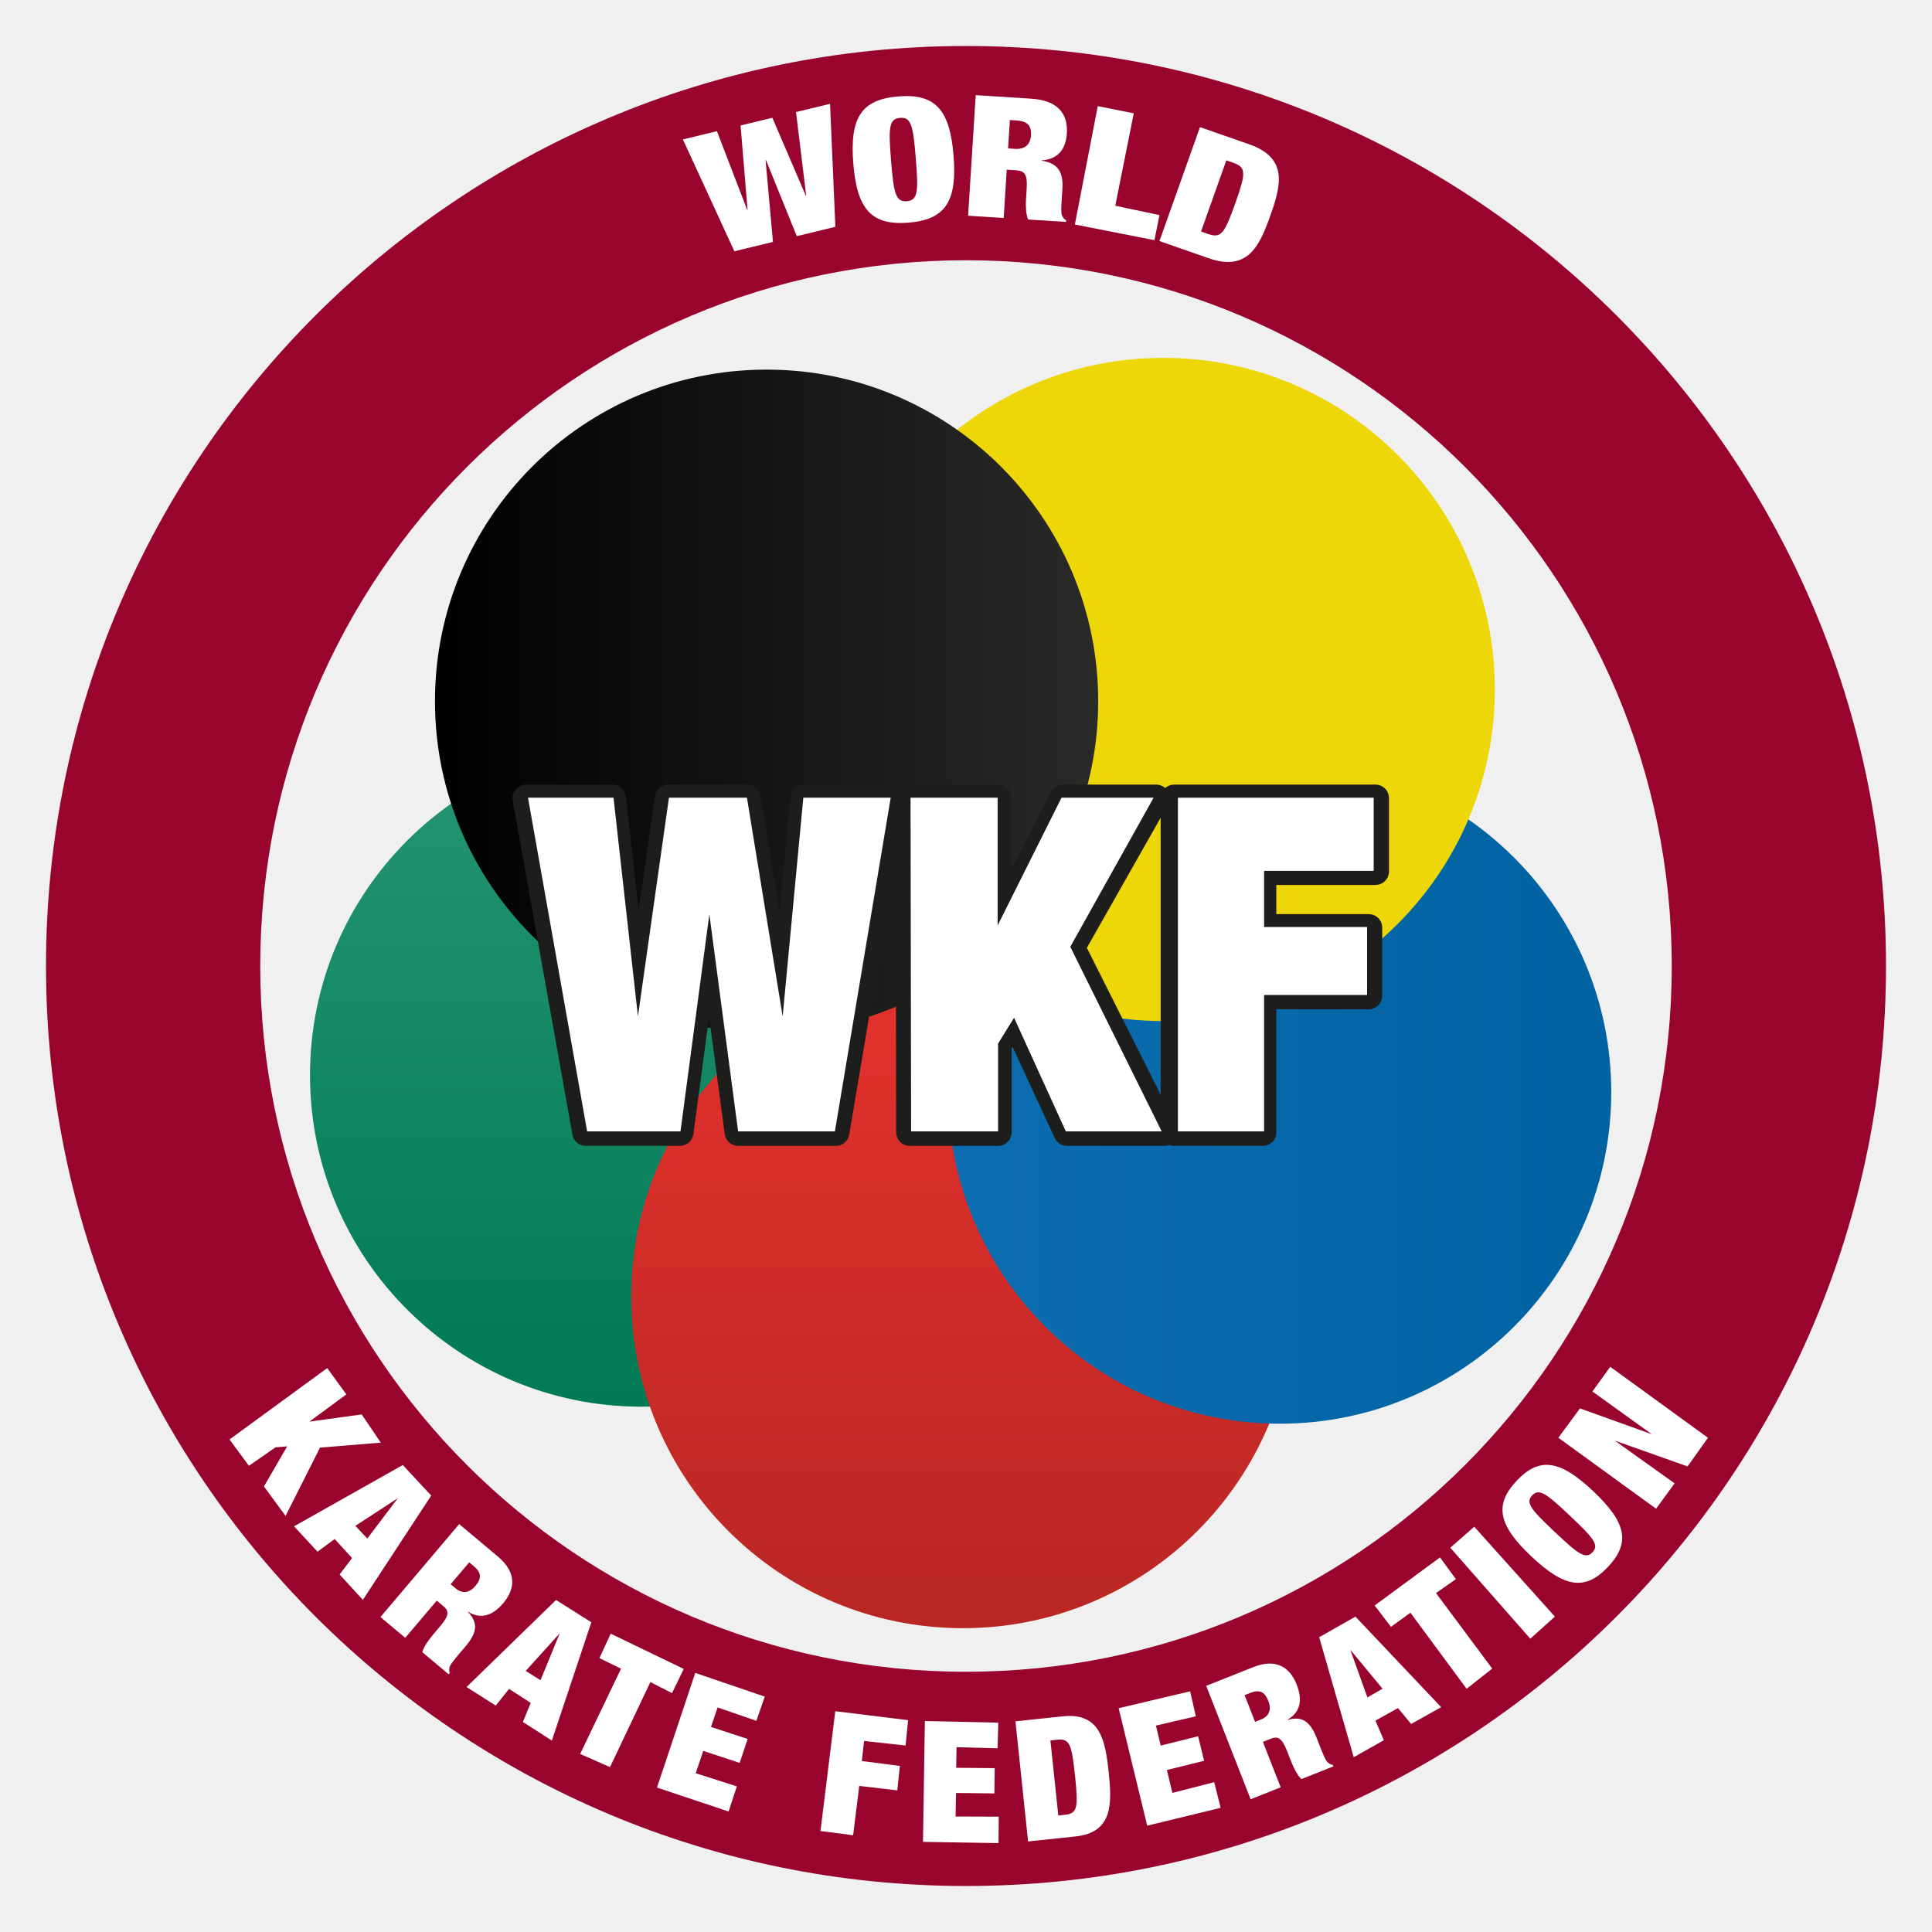
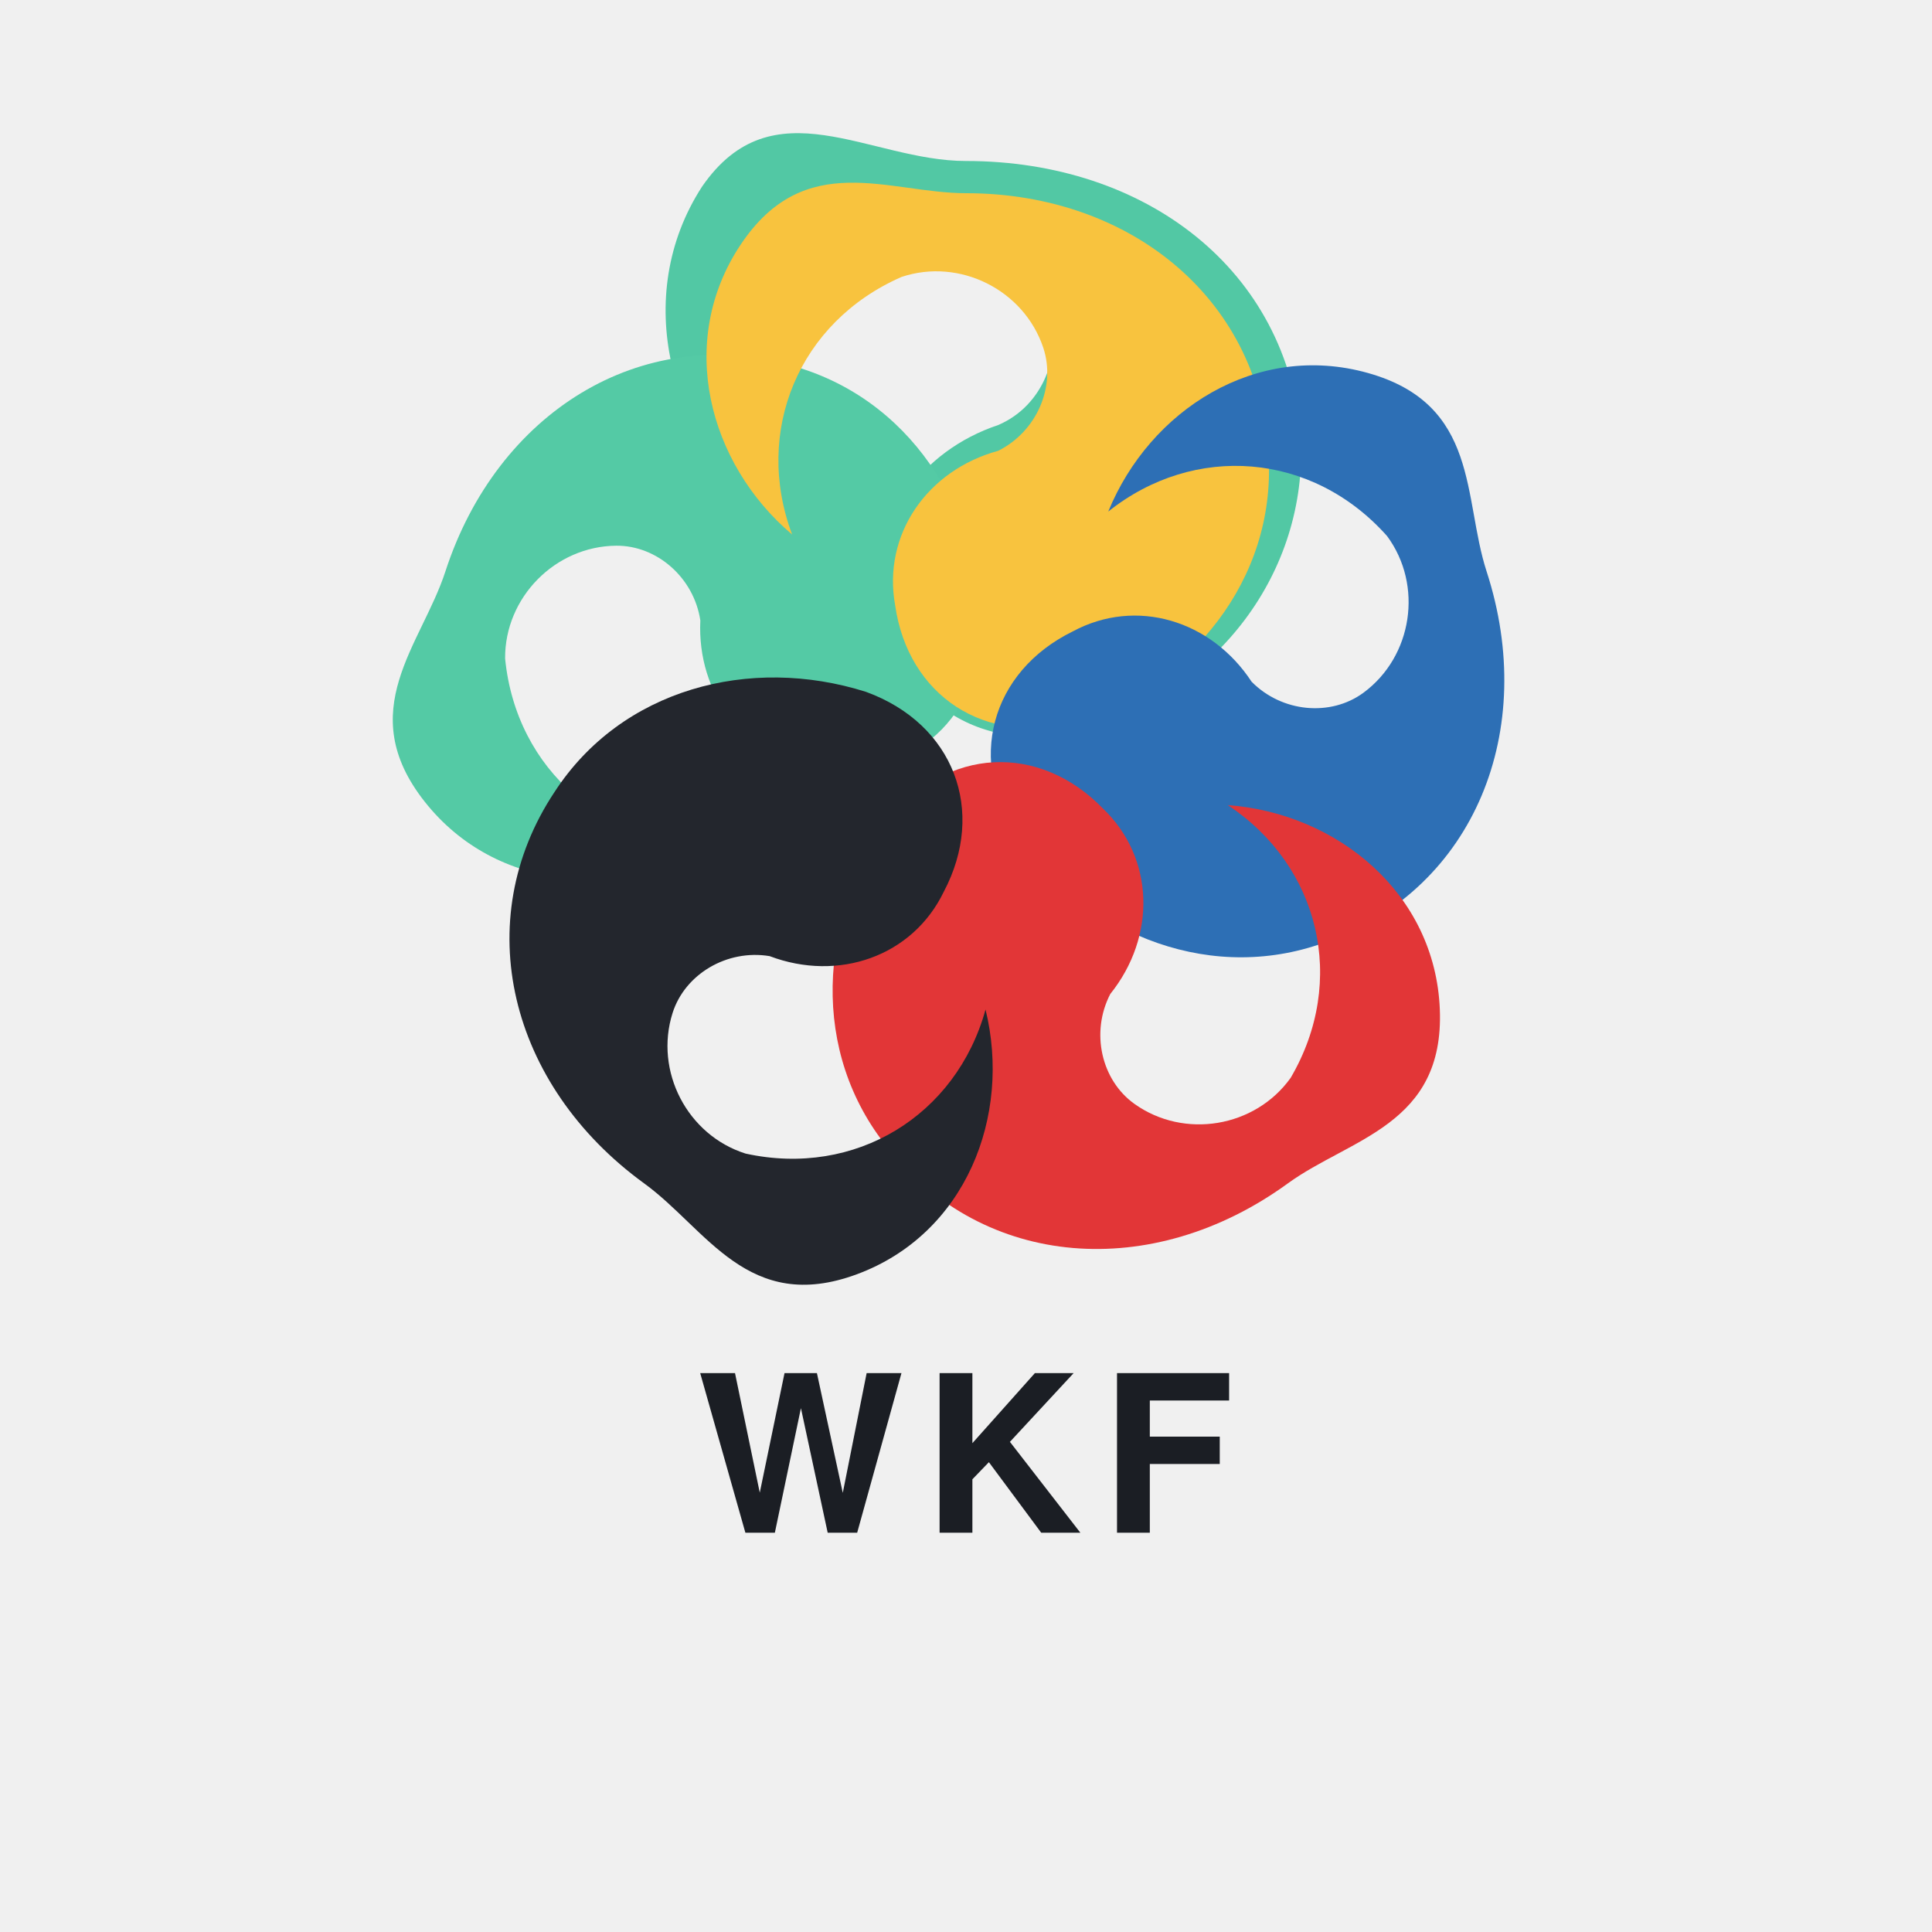
- <svg xmlns="http://www.w3.org/2000/svg" enable-background="new 0 0 500 500.031" height="316.228" viewBox="0 0 420 420.001" width="316.228">
-   <linearGradient id="a" gradientUnits="userSpaceOnUse" x1="161.892" x2="161.892" y1="189.581" y2="369.716">
-     <stop offset="0" stop-color="#259573" />
-     <stop offset="1" stop-color="#007955" />
-   </linearGradient>
-   <linearGradient id="b" gradientUnits="userSpaceOnUse" x1="249.148" x2="249.148" y1="249.74" y2="429.875">
-     <stop offset="0" stop-color="#e5322d" />
-     <stop offset="1" stop-color="#b82624" />
-   </linearGradient>
-   <linearGradient id="c" gradientUnits="userSpaceOnUse" x1="245.12" x2="425.256" y1="284.271" y2="284.271">
-     <stop offset="0" stop-color="#0d6db1" />
-     <stop offset="1" stop-color="#0062a1" />
-   </linearGradient>
-   <linearGradient id="d" gradientUnits="userSpaceOnUse" x1="105.767" x2="285.904" y1="178.097" y2="178.097">
-     <stop offset="0" />
-     <stop offset="1" stop-color="#2a2a29" />
-   </linearGradient>
-   <g transform="matrix(.8003698 0 0 .8003698 9.907157 9.895152)">
-     <path d="m251.961 279.647c0 49.743-40.33 90.068-90.067 90.068-49.747 0-90.07-40.325-90.07-90.068s40.323-90.066 90.07-90.066c49.737 0 90.067 40.323 90.067 90.066z" fill="url(#a)" />
-     <path d="m339.217 339.807c0 49.743-40.328 90.068-90.067 90.068-49.748 0-90.071-40.325-90.071-90.068s40.323-90.066 90.071-90.066c49.739-.001 90.067 40.322 90.067 90.066z" fill="url(#b)" />
-     <path d="m425.256 284.27c0 49.743-40.326 90.068-90.064 90.068-49.748 0-90.072-40.325-90.072-90.068s40.324-90.067 90.072-90.067c49.738 0 90.064 40.323 90.064 90.067z" fill="url(#c)" />
-     <path d="m393.639 174.904c0 49.743-40.326 90.069-90.066 90.069-49.746 0-90.07-40.326-90.07-90.069s40.324-90.066 90.07-90.066c49.74-.001 90.066 40.323 90.066 90.066z" fill="#edd709" />
-     <path d="m285.904 178.096c0 49.743-40.328 90.069-90.067 90.069-49.747 0-90.07-40.326-90.07-90.069s40.323-90.067 90.07-90.067c49.74 0 90.067 40.324 90.067 90.067z" fill="url(#d)" />
-     <path d="m250.003.131c-138.011 0-249.887 111.876-249.887 249.886 0 138.006 111.876 249.884 249.888 249.884 138 0 249.881-111.878 249.881-249.884 0-138.01-111.881-249.886-249.882-249.886zm.002 441.577c-105.875 0-191.698-85.825-191.698-191.692 0-105.868 85.823-191.691 191.698-191.691 105.858 0 191.688 85.823 191.688 191.691 0 105.867-85.83 191.692-191.688 191.692z" fill="#99042f" />
-     <g fill="#fff">
-       <path d="m91.05 379.473-16.505 1.361-9.358 18.546-5.871-7.997 6.296-10.889-3.147.255-7.233 5.019-5.274-7.147 26.543-19.396 5.19 7.145-10.038 7.401 14.206-1.956z" />
-       <path d="m97.025 385.557-29.542 16.652 6.381 6.891 4.658-3.445 4.722 5.169-3.381 4.467 6.317 6.892 18.567-28.33zm-9.634 19.97-3.254-3.445 11.549-7.529z" />
-       <path d="m112.347 401.604 10.534 8.839c5.139 4.314 4.695 8.784 1.4 12.671-2.847 3.36-6.043 4.429-9.506 2.306l-.06.072c3.017 3.015 2.286 5.852-.561 9.21l-1.826 2.157c-1.109 1.308-2.546 3.005-2.64 3.772-.06.437-.154.839.101 1.417l-.3.354-7.166-6.017c.487-1.89 2.525-4.292 3.423-5.353l1.438-1.7c2.427-2.86 2.477-4.091.847-5.456l-1.774-1.492-8.567 10.114-6.732-5.65zm-2.315 16.326 1.339 1.127c1.918 1.609 3.843 1.166 5.37-.639 1.738-2.05 1.654-3.631-.373-5.333l-1.304-1.096z" />
-       <path d="m138.654 422.218-24.313 23.642 7.927 5.034 3.625-4.518 5.884 3.79-2.128 5.182 7.866 5.049 10.722-32.129zm-4.217 21.77-4.026-2.504 9.246-10.224z" />
-       <path d="m153.303 467.611-8.104-3.573 11.102-23.162-5.87-2.871 3.063-6.636 19.844 9.571-3.191 6.572-5.87-2.999z" />
-       <path d="m178.634 463.209 9.89 3.253 2.169-6.508-9.954-3.254 1.787-5.296 10.528 3.637 2.297-6.572-18.887-6.445-10.4 31.138 19.461 6.508 2.233-6.827-11.166-3.572z" />
-       <path d="m221.703 465.952.617-5.443 11.272 1.234.68-6.891-19.779-2.425-4.02 32.539 8.869 1.149 1.659-13.399 10.337 1.212.702-6.636z" />
-       <path d="m247.292 474.634 10.409.117.104-6.858-10.471-.099.104-5.587 11.134.288.207-6.96-19.95-.439-.517 32.823 20.518.329.068-7.18-11.724-.038z" />
-       <path d="m263.43 455.169 12.855-1.353c10.232-1.077 11.572 6.639 12.473 15.182.898 8.549 1.191 16.374-9.041 17.449l-12.854 1.354zm11.64 25.576 1.762-.188c3.43-.358 3.713-1.775 2.785-10.595-.93-8.819-1.502-10.145-4.93-9.784l-1.758.185z" />
-       <path d="m304.568 468.395 10.102-2.504-1.623-6.665-10.16 2.538-1.305-5.433 10.85-2.524-1.551-6.786-19.42 4.592 7.76 31.898 19.939-4.842-1.742-6.967-11.355 2.913z" />
-       <path d="m315.24 445.532 12.783-5.077c6.234-2.477 9.959.037 11.816 4.779 1.605 4.102 1.031 7.424-2.482 9.464l.033.088c4.086-1.227 6.236.766 7.844 4.862l1.031 2.632c.625 1.598 1.434 3.668 2.064 4.113.357.262.666.535 1.297.583l.168.438-8.695 3.449c-1.434-1.326-2.582-4.262-3.088-5.556l-.811-2.071c-1.369-3.494-2.428-4.12-4.404-3.334l-2.152.851 4.832 12.343-8.166 3.244zm13.276 9.786 1.623-.644c2.33-.929 2.852-2.83 1.988-5.029-.979-2.505-2.41-3.181-4.871-2.204l-1.58.626z" />
-       <path d="m345.926 432.334 9.389 32.585 8.178-4.619-2.277-5.327 6.119-3.401 3.566 4.316 8.158-4.556-23.283-24.597zm17.211 13.981-4.105 2.371-4.66-12.974z" />
-       <path d="m392.928 440.848-6.955 5.487-15.262-20.658-5.287 3.84-4.426-5.815 17.75-13.048 4.313 5.899-5.403 3.781z" />
-       <path d="m388.045 402.317 21.908 24.418-6.68 5.995-21.734-24.711z" />
-       <path d="m399.572 389.828c6.238-6.613 11.854-5.596 20.777 2.824 8.926 8.421 10.262 13.962 4.021 20.579-6.238 6.612-11.852 5.598-20.777-2.823-8.923-8.42-10.263-13.964-4.021-20.58zm20.59 19.43c1.873-1.987.33-3.832-6.121-9.92s-8.385-7.52-10.26-5.533c-1.871 1.984-.33 3.831 6.119 9.916 6.452 6.088 8.389 7.519 10.262 5.537z" />
-       <path d="m451.533 378.154-5.551 7.784-19.781-7.018 16.272 11.613-5.041 6.891-26.543-19.27 5.869-7.975 19.525 7.018-16.142-11.613 4.849-6.699z" />
-       <path d="m252.641 13.483 15.123.962c7.377.468 9.953 4.315 9.635 9.36-.275 4.356-2.381 7.077-6.836 7.394l-.004.091c4.654.664 5.891 3.367 5.615 7.724l-.176 2.797c-.107 1.697-.248 3.898.18 4.57.238.384.422.764 1.029 1.079l-.029.458-10.289-.654c-.824-1.802-.629-4.921-.541-6.297l.139-2.201c.236-3.715-.537-4.731-2.875-4.879l-2.549-.161-.824 13.116-9.668-.614zm8.789 14.465 1.924.122c2.754.175 4.15-1.301 4.297-3.64.168-2.659-.953-3.882-3.863-4.067l-1.869-.119z" />
-       <path d="m313.555 22.164 13.393 4.677c10.662 3.724 8.586 11.282 5.703 19.386s-6.051 15.281-16.715 11.557l-13.391-4.678zm.283 28.357 1.834.641c3.57 1.248 4.48.104 7.455-8.261 2.975-8.364 2.99-9.82-.576-11.067l-1.838-.642z" />
-       <path d="m231.621 13.827c10.137-.822 14 3.707 14.996 16.042.999 12.339-2.086 17.418-12.229 18.243-10.136.818-13.996-3.706-14.995-16.042-.998-12.337 2.086-17.422 12.228-18.243zm2.3 28.463c3.046-.249 3.166-2.674 2.446-11.592-.721-8.918-1.234-11.294-4.278-11.047-3.042.245-3.164 2.672-2.444 11.588.719 8.919 1.232 11.294 4.276 11.051z" />
-       <path d="m188.771 21.717 8.632-2.09 9.089 21.159.103-.026-2.772-22.686 9.249-2.239 1.451 33.407-10.482 2.537-8.371-20.667-.104.025 2.004 22.207-10.481 2.538-13.984-30.374 9.246-2.239 8.218 21.37.103-.026z" />
-       <path d="m295.568 18.415-9.781-1.957-6.213 32.159 21.61 4.253 1.361-6.805-11.996-2.552z" />
+ <svg xmlns="http://www.w3.org/2000/svg" viewBox="0 0 300 300" width="100%" height="100%">
+   <defs>
+     <path id="wkf-petal" d="M 150 42 C 182 42 208 64 210 94 C 211 118 196 138 174 145 C 160 149 146 142 142 128 C 139 116 145 103 156 97 C 162 94 167 87 166 80 C 164 68 153 60 140 64 C 122 70 114 90 120 108 C 125 125 140 137 150 148 C 120 148 94 125 94 95 C 94 65 119 42 150 42 Z" />
+   </defs>
+   <g transform="translate(0, -10)">
+     <path d="M 150 35 C 178 35 200 52 202 78 C 203 99 189 117 169 123 C 153 128 139 119 137 103 C 135 91 143 80 155 76 C 162 73 165 65 163 58 C 160 48 149 42 138 46 C 120 53 112 72 119 90 C 104 78 98 56 109 39 C 120 23 135 35 150 35 Z" fill="#52c8a4" />
+     <g transform="translate(150, 125)">
+       <path d="M 0 -85 C 26 -85 46 -68 47 -44 C 48 -25 35 -9 17 -3 C 3 1 -9 -7 -11 -21 C -13 -32 -6 -42 5 -45 C 11 -48 14 -55 12 -61 C 9 -70 -1 -75 -10 -72 C -26 -65 -33 -48 -27 -32 C -40 -43 -45 -62 -35 -77 C -25 -92 -12 -85 0 -85 Z" fill="#54caa5" transform="rotate(-72)" />
+       <path d="M 0 -85 C 26 -85 46 -68 47 -44 C 48 -25 35 -9 17 -3 C 3 1 -9 -7 -11 -21 C -13 -32 -6 -42 5 -45 C 11 -48 14 -55 12 -61 C 9 -70 -1 -75 -10 -72 C -26 -65 -33 -48 -27 -32 C -40 -43 -45 -62 -35 -77 C -25 -92 -12 -85 0 -85 Z" fill="#f8c33e" transform="rotate(0)" />
+       <path d="M 0 -85 C 26 -85 46 -68 47 -44 C 48 -25 35 -9 17 -3 C 3 1 -9 -7 -11 -21 C -13 -32 -6 -42 5 -45 C 11 -48 14 -55 12 -61 C 9 -70 -1 -75 -10 -72 C -26 -65 -33 -48 -27 -32 C -40 -43 -45 -62 -35 -77 C -25 -92 -12 -85 0 -85 Z" fill="#2d6fb5" transform="rotate(72)" />
+       <path d="M 0 -85 C 26 -85 46 -68 47 -44 C 48 -25 35 -9 17 -3 C 3 1 -9 -7 -11 -21 C -13 -32 -6 -42 5 -45 C 11 -48 14 -55 12 -61 C 9 -70 -1 -75 -10 -72 C -26 -65 -33 -48 -27 -32 C -40 -43 -45 -62 -35 -77 C -25 -92 -12 -85 0 -85 Z" fill="#e23637" transform="rotate(144)" />
+       <path d="M 0 -85 C 26 -85 46 -68 47 -44 C 48 -25 35 -9 17 -3 C 3 1 -9 -7 -11 -21 C -13 -32 -6 -42 5 -45 C 11 -48 14 -55 12 -61 C 9 -70 -1 -75 -10 -72 C -26 -65 -33 -48 -27 -32 C -40 -43 -45 -62 -35 -77 C -25 -92 -12 -85 0 -85 Z" fill="#23262d" transform="rotate(216)" />
    </g>
-     <path d="m232.762 202.05c-.697-.827-1.725-1.302-2.806-1.302h-23.961c-1.895 0-3.479 1.439-3.659 3.326l-2.982 31.29-5.193-31.538c-.292-1.776-1.827-3.078-3.626-3.078h-21.385c-1.828 0-3.38 1.344-3.638 3.154l-4.433 30.998-3.479-30.889c-.209-1.858-1.781-3.263-3.652-3.263h-23.447c-1.087 0-2.12.482-2.818 1.316-.698.833-.991 1.934-.8 3.005l16.217 90.769c.313 1.753 1.837 3.029 3.618 3.029h25.593c1.842 0 3.398-1.361 3.644-3.187l4.267-31.839 4.249 31.837c.243 1.824 1.802 3.188 3.644 3.188h26.539c1.793 0 3.326-1.294 3.624-3.064l15.303-90.769c.178-1.066-.121-2.158-.819-2.983z" fill="#1d1d1b" />
-     <path d="m307.178 293.542-24.35-48.458 22.033-38.847c.645-1.139.637-2.533-.021-3.663s-1.867-1.825-3.176-1.825h-25.424c-1.385 0-2.652.777-3.279 2.012l-10.688 21.062v-19.398c0-2.03-1.645-3.675-3.674-3.675h-24.041c-.976 0-1.911.388-2.602 1.079-.688.69-1.075 1.627-1.073 2.602l.156 90.77c.003 2.028 1.648 3.669 3.675 3.669h24.011c2.029 0 3.676-1.645 3.676-3.675v-22.826l.246-.394 11.449 24.763c.602 1.3 1.904 2.132 3.336 2.132h26.461c1.273 0 2.457-.66 3.127-1.747.671-1.087.73-2.441.158-3.581z" fill="#1d1d1b" />
-     <path d="m361.219 200.748h-54.674c-2.029 0-3.674 1.645-3.674 3.675v90.77c0 2.03 1.645 3.675 3.674 3.675h24.064c2.031 0 3.676-1.645 3.676-3.675v-33.429h25.092c2.029 0 3.674-1.645 3.674-3.675v-18.491c0-2.029-1.645-3.675-3.674-3.675h-25.092v-7.925h26.934c2.029 0 3.674-1.645 3.674-3.675v-19.9c0-2.03-1.645-3.675-3.674-3.675z" fill="#1d1d1b" />
-     <path d="m200.201 263.686 5.614-59.383h23.736l-15.16 90.636h-26.288l-7.81-58.988-7.844 58.988h-25.351l-16.064-90.636h23.226l6.636 59.383 8.422-59.383h21.183z" fill="#fff" />
-     <path d="m278.326 244.8 24.826 50.139h-26.033l-14.064-30.871-4.338 7.02v23.851h-23.625l-.154-90.636h23.65v34.711l17.355-34.711h25.014z" fill="#fff" />
-     <path d="m358.938 239.426v18.464h-27.973v37.049h-23.402v-90.636h53.166v19.871h-29.764v15.252z" fill="#fff" />
+     <text x="150" y="248" text-anchor="middle" font-family="'Montserrat', 'Arial Black', 'Helvetica Neue', sans-serif" font-weight="900" font-size="34" letter-spacing="3" fill="#1b1e24">WKF</text>
  </g>
</svg>
